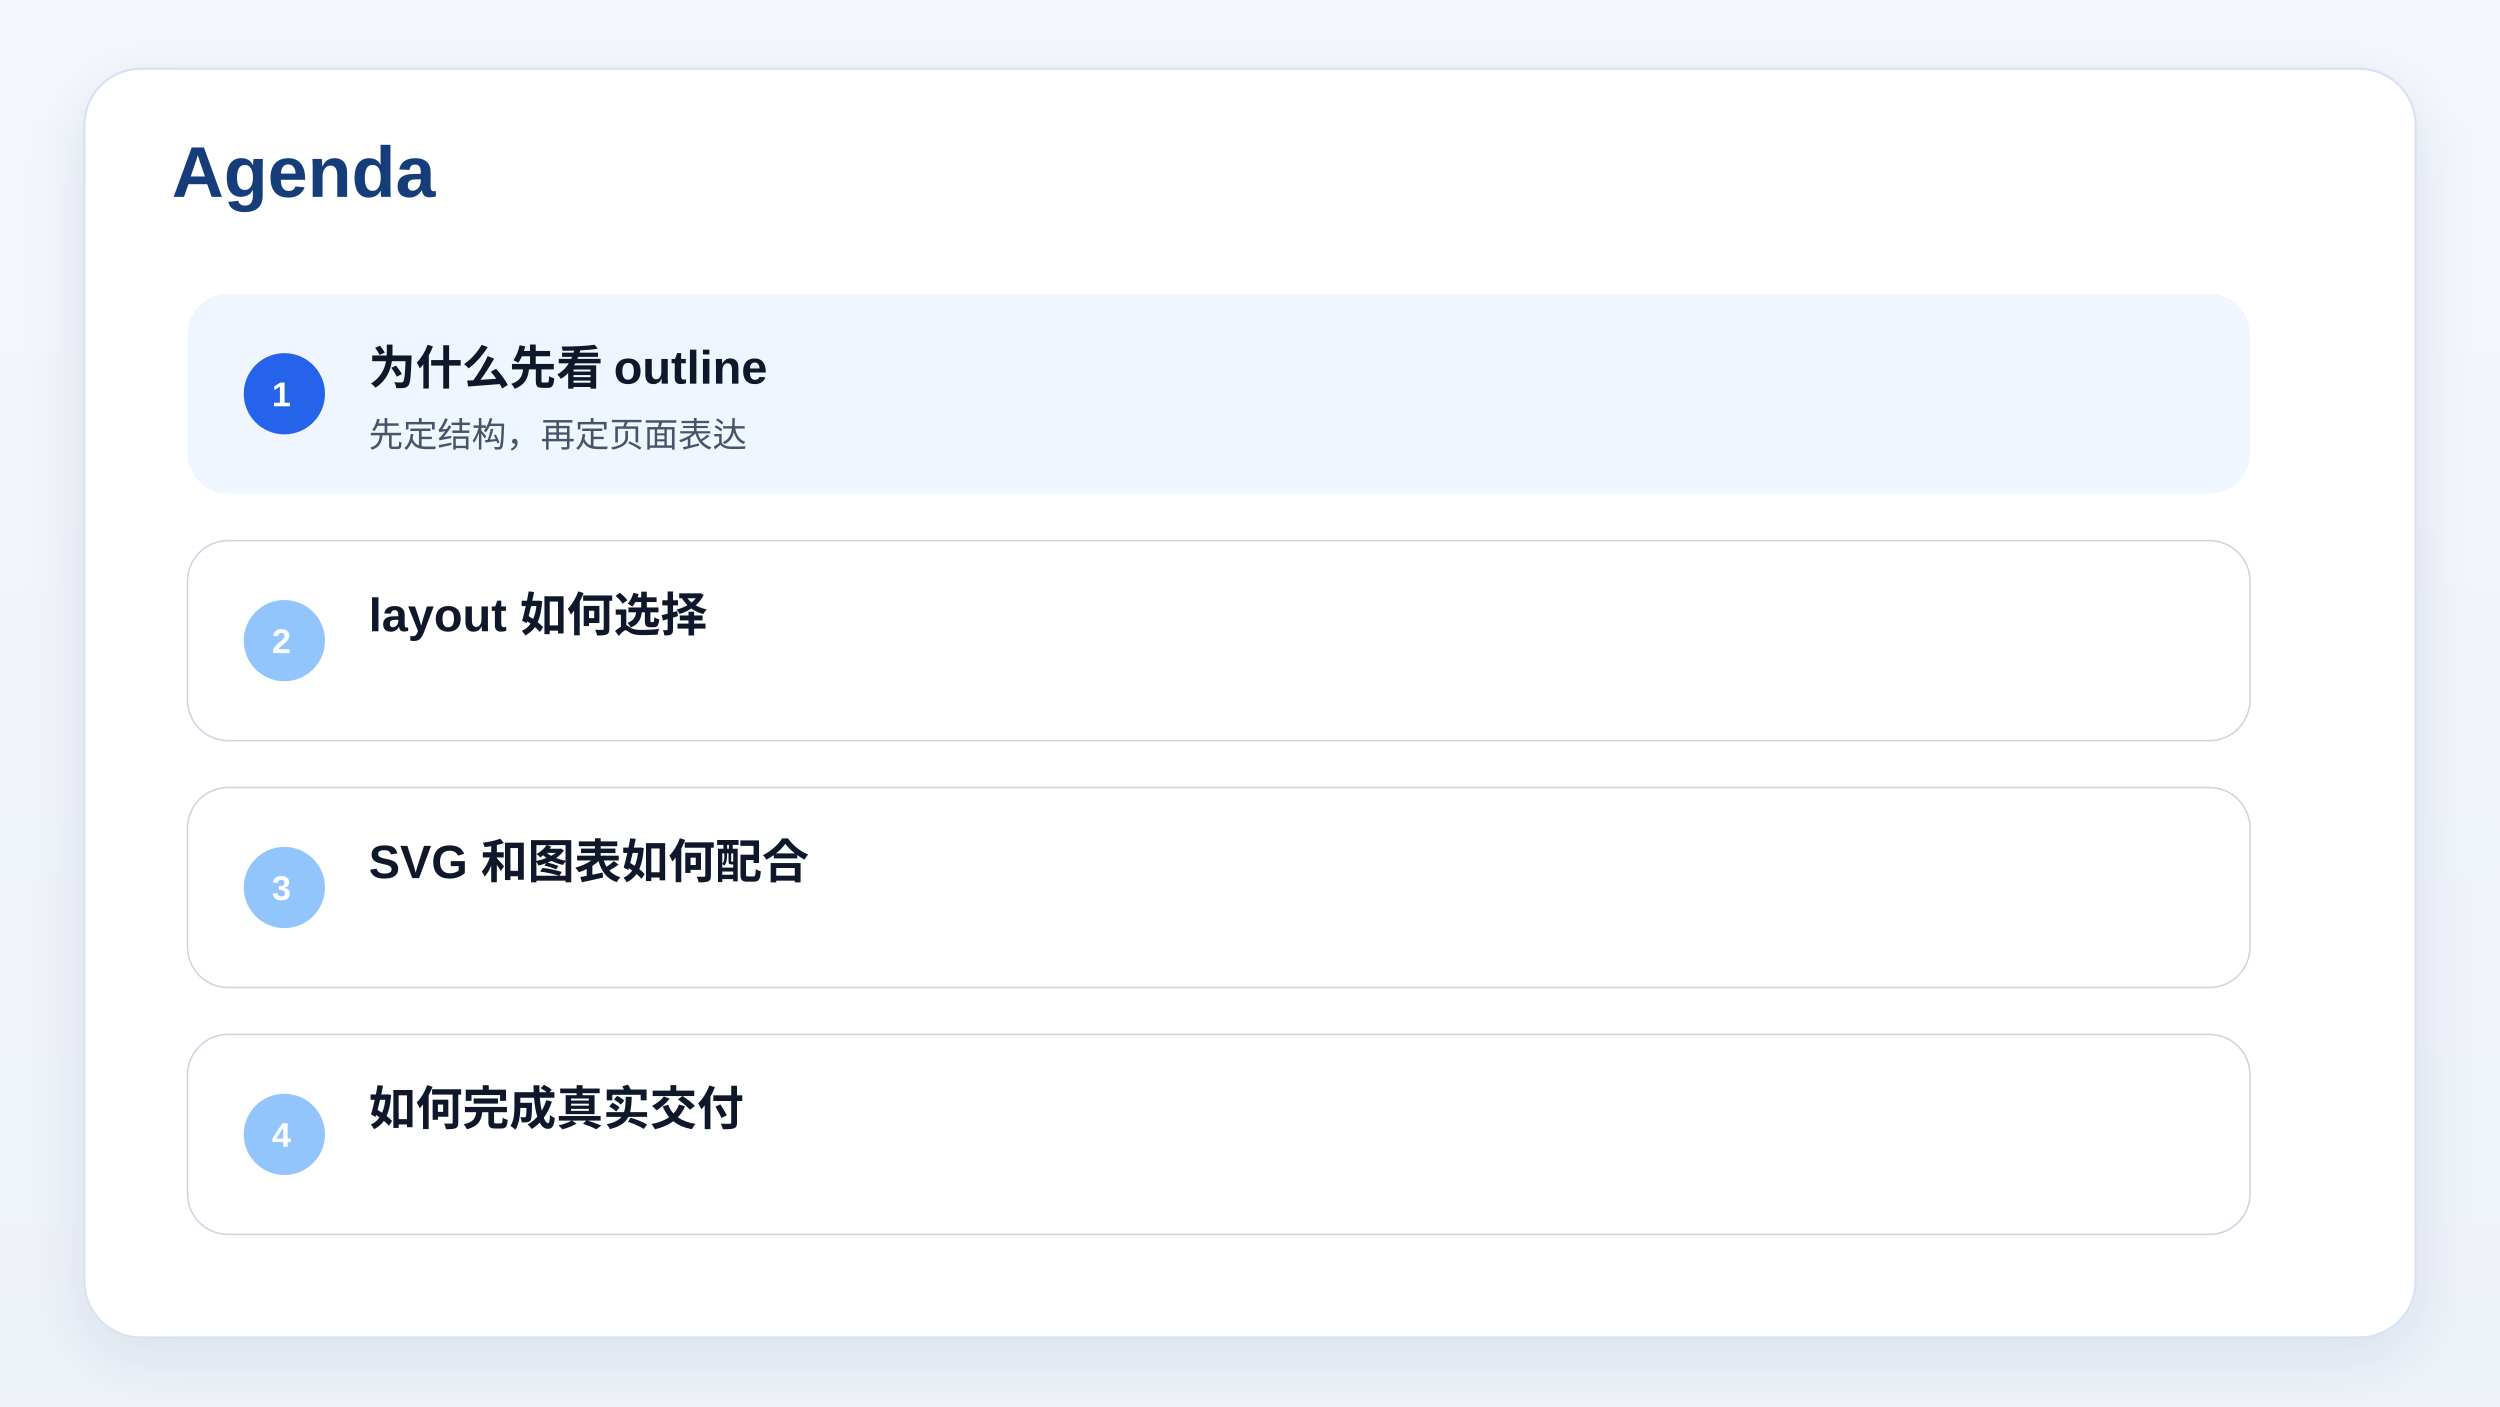
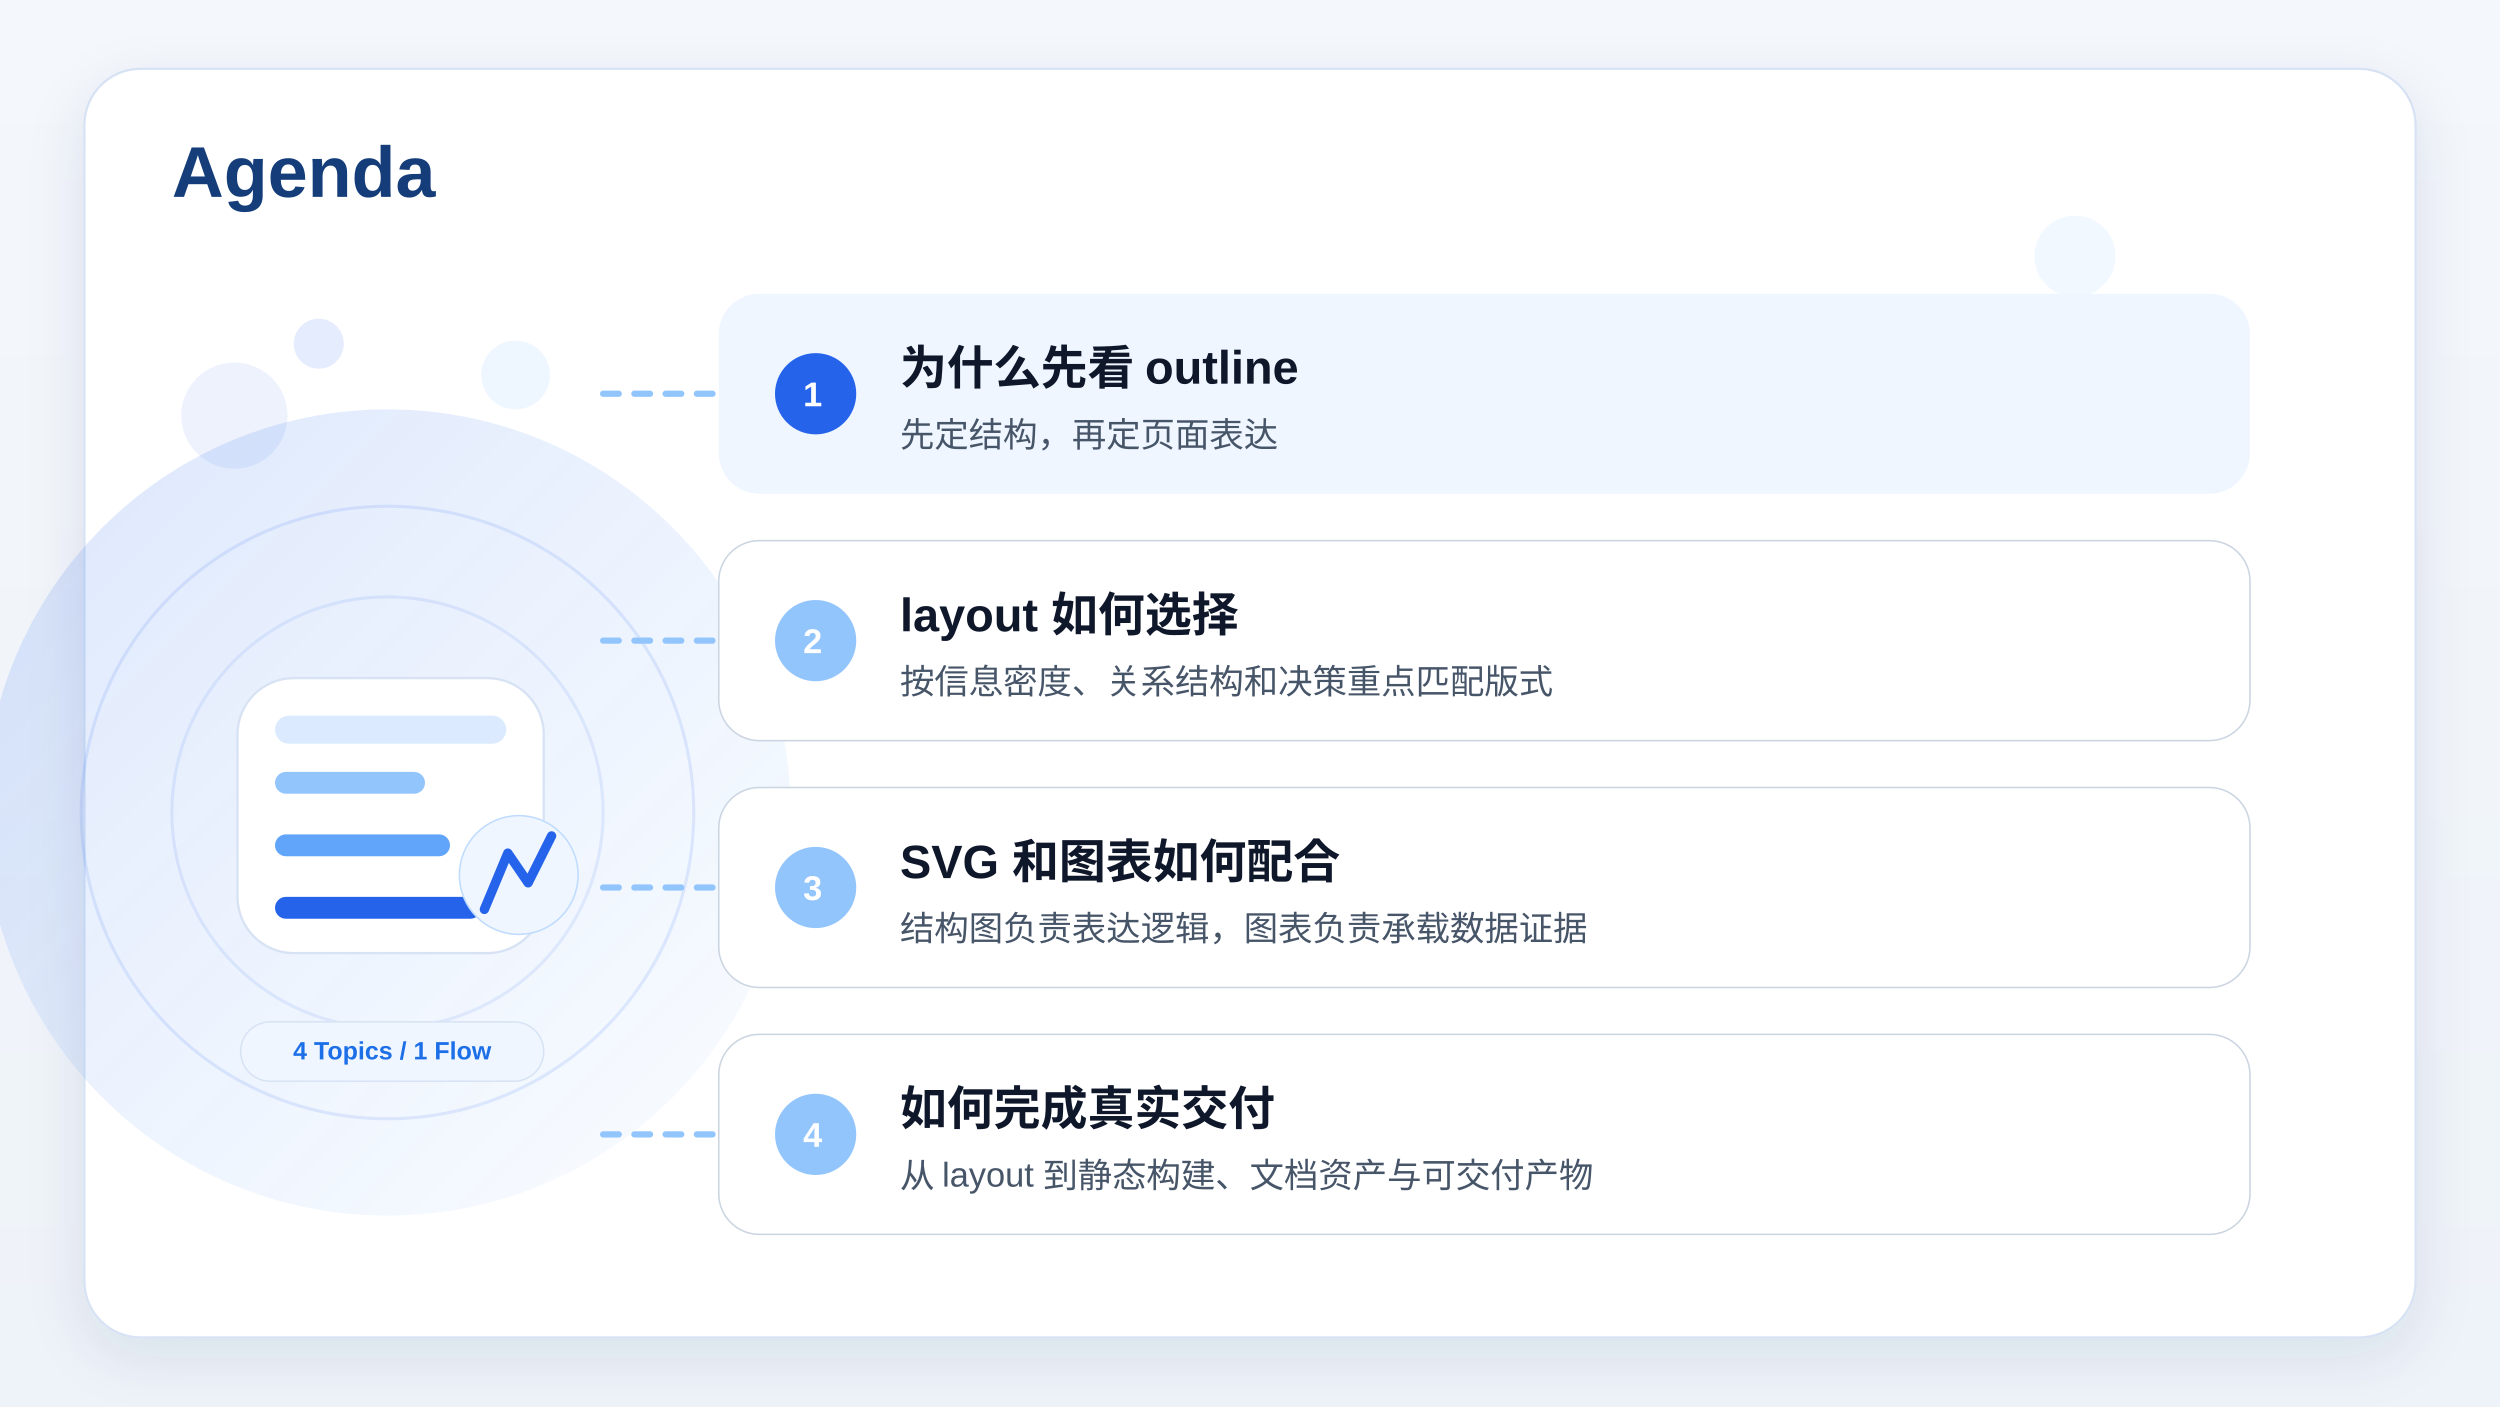
<svg xmlns="http://www.w3.org/2000/svg" width="1600" height="900" viewBox="0 0 1600 900">
  <defs>
    <linearGradient id="pageBg" x1="0" y1="0" x2="0" y2="1">
      <stop offset="0%" stop-color="#f4f7fb" />
      <stop offset="100%" stop-color="#eef3f9" />
+     </linearGradient>
+     <linearGradient id="heroGlow" x1="0" y1="0" x2="1" y2="1">
+       <stop offset="0%" stop-color="rgba(37,99,235,0.16)" />
+       <stop offset="100%" stop-color="rgba(77,160,255,0.03)" />
    </linearGradient>
    <filter id="panelShadow" x="-10%" y="-10%" width="120%" height="120%">
      <feDropShadow dx="0" dy="12" stdDeviation="18" flood-color="#1e3a5f" flood-opacity="0.10" />
    </filter>
  </defs>
  <rect width="1600" height="900" fill="url(#pageBg)" />
  <rect x="54" y="44" width="1492" height="812" rx="36" fill="#ffffff" stroke="#d7e3f4" stroke-width="1.5" filter="url(#panelShadow)" />
  <text x="110" y="126" fill="#143d7a" font-size="46" font-family="Arial, sans-serif" font-weight="700">Agenda</text>
-   <rect x="120" y="188" width="1320" height="128" rx="26" fill="#eff6ff" />
-   <rect x="120" y="346" width="1320" height="128" rx="26" fill="#ffffff" stroke="#cbd5e1" />
-   <rect x="120" y="504" width="1320" height="128" rx="26" fill="#ffffff" stroke="#cbd5e1" />
-   <rect x="120" y="662" width="1320" height="128" rx="26" fill="#ffffff" stroke="#cbd5e1" />
-   <circle cx="182" cy="252" r="26" fill="#2563eb" />
-   <circle cx="182" cy="410" r="26" fill="#93c5fd" />
-   <circle cx="182" cy="568" r="26" fill="#93c5fd" />
-   <circle cx="182" cy="726" r="26" fill="#93c5fd" />
-   <text x="174" y="260" fill="#ffffff" font-size="22" font-family="Arial, sans-serif" font-weight="700">1</text>
-   <text x="174" y="418" fill="#ffffff" font-size="22" font-family="Arial, sans-serif" font-weight="700">2</text>
-   <text x="174" y="576" fill="#ffffff" font-size="22" font-family="Arial, sans-serif" font-weight="700">3</text>
-   <text x="174" y="734" fill="#ffffff" font-size="22" font-family="Arial, sans-serif" font-weight="700">4</text>
-   <text x="236" y="246" fill="#0f172a" font-size="30" font-family="Arial, sans-serif" font-weight="700">为什么先看 outline</text>
-   <text x="236" y="286" fill="#475569" font-size="22" font-family="Arial, sans-serif">先定结构，再定页面表达</text>
-   <text x="236" y="404" fill="#0f172a" font-size="30" font-family="Arial, sans-serif" font-weight="700">layout 如何选择</text>
-   <text x="236" y="562" fill="#0f172a" font-size="30" font-family="Arial, sans-serif" font-weight="700">SVG 和图表如何配合</text>
-   <text x="236" y="720" fill="#0f172a" font-size="30" font-family="Arial, sans-serif" font-weight="700">如何完成真实交付</text>
+   <circle cx="248" cy="520" r="258" fill="url(#heroGlow)" />
+   <circle cx="248" cy="520" r="196" fill="none" stroke="rgba(37,99,235,0.12)" stroke-width="2" />
+   <circle cx="248" cy="520" r="138" fill="none" stroke="rgba(37,99,235,0.10)" stroke-width="2" />
+   <circle cx="150" cy="266" r="34" fill="rgba(37,99,235,0.08)" />
+   <circle cx="204" cy="220" r="16" fill="rgba(37,99,235,0.12)" />
+   <circle cx="330" cy="240" r="22" fill="rgba(147,197,253,0.16)" />
+   <circle cx="1328" cy="164" r="26" fill="rgba(147,197,253,0.12)" />
+   <circle cx="1380" cy="220" r="14" fill="rgba(37,99,235,0.10)" />
+   <circle cx="1288" cy="720" r="20" fill="rgba(147,197,253,0.12)" />
+   <circle cx="1360" cy="760" r="12" fill="rgba(37,99,235,0.10)" />
+   <rect x="152" y="434" width="196" height="176" rx="36" fill="#ffffff" stroke="#d7e3f4" stroke-width="1.5" />
+   <rect x="176" y="458" width="148" height="18" rx="9" fill="#dbeafe" />
+   <rect x="176" y="494" width="96" height="14" rx="7" fill="#93c5fd" />
+   <rect x="176" y="534" width="112" height="14" rx="7" fill="#60a5fa" />
+   <rect x="176" y="574" width="132" height="14" rx="7" fill="#2563eb" />
+   <circle cx="332" cy="560" r="38" fill="#eff6ff" stroke="#bfdbfe" />
+   <path d="M310 582 L325 546 L338 565 L353 535" fill="none" stroke="#2563eb" stroke-width="6" stroke-linecap="round" stroke-linejoin="round" />
+   <rect x="154" y="654" width="194" height="38" rx="19" fill="#eff6ff" stroke="#d7e3f4" />
+   <text x="251" y="678" text-anchor="middle" fill="#1d6fe8" font-size="16" font-family="Arial, sans-serif" font-weight="700">4 Topics / 1 Flow</text>
+   <path d="M386 252 C432 252 448 252 460 252" fill="none" stroke="#93c5fd" stroke-width="4" stroke-linecap="round" stroke-dasharray="10 10" />
+   <path d="M386 410 C432 410 448 410 460 410" fill="none" stroke="#93c5fd" stroke-width="4" stroke-linecap="round" stroke-dasharray="10 10" />
+   <path d="M386 568 C432 568 448 568 460 568" fill="none" stroke="#93c5fd" stroke-width="4" stroke-linecap="round" stroke-dasharray="10 10" />
+   <path d="M386 726 C432 726 448 726 460 726" fill="none" stroke="#93c5fd" stroke-width="4" stroke-linecap="round" stroke-dasharray="10 10" />
+   <rect x="460" y="188" width="980" height="128" rx="26" fill="#eff6ff" />
+   <rect x="460" y="346" width="980" height="128" rx="26" fill="#ffffff" stroke="#cbd5e1" />
+   <rect x="460" y="504" width="980" height="128" rx="26" fill="#ffffff" stroke="#cbd5e1" />
+   <rect x="460" y="662" width="980" height="128" rx="26" fill="#ffffff" stroke="#cbd5e1" />
+   <circle cx="522" cy="252" r="26" fill="#2563eb" />
+   <circle cx="522" cy="410" r="26" fill="#93c5fd" />
+   <circle cx="522" cy="568" r="26" fill="#93c5fd" />
+   <circle cx="522" cy="726" r="26" fill="#93c5fd" />
+   <text x="514" y="260" fill="#ffffff" font-size="22" font-family="Arial, sans-serif" font-weight="700">1</text>
+   <text x="514" y="418" fill="#ffffff" font-size="22" font-family="Arial, sans-serif" font-weight="700">2</text>
+   <text x="514" y="576" fill="#ffffff" font-size="22" font-family="Arial, sans-serif" font-weight="700">3</text>
+   <text x="514" y="734" fill="#ffffff" font-size="22" font-family="Arial, sans-serif" font-weight="700">4</text>
+   <text x="576" y="246" fill="#0f172a" font-size="30" font-family="Arial, sans-serif" font-weight="700">为什么先看 outline</text>
+   <text x="576" y="286" fill="#475569" font-size="22" font-family="Arial, sans-serif">先定结构，再定页面表达</text>
+   <text x="576" y="404" fill="#0f172a" font-size="30" font-family="Arial, sans-serif" font-weight="700">layout 如何选择</text>
+   <text x="576" y="444" fill="#475569" font-size="22" font-family="Arial, sans-serif">按信息密度、关系结构和决策重点匹配版式</text>
+   <text x="576" y="562" fill="#0f172a" font-size="30" font-family="Arial, sans-serif" font-weight="700">SVG 和图表如何配合</text>
+   <text x="576" y="602" fill="#475569" font-size="22" font-family="Arial, sans-serif">结构图负责表达逻辑，图表负责承载数据证据</text>
+   <text x="576" y="720" fill="#0f172a" font-size="30" font-family="Arial, sans-serif" font-weight="700">如何完成真实交付</text>
+   <text x="576" y="760" fill="#475569" font-size="22" font-family="Arial, sans-serif">从 layout 到静态构建、文档资产与可交付产物</text>
</svg>
